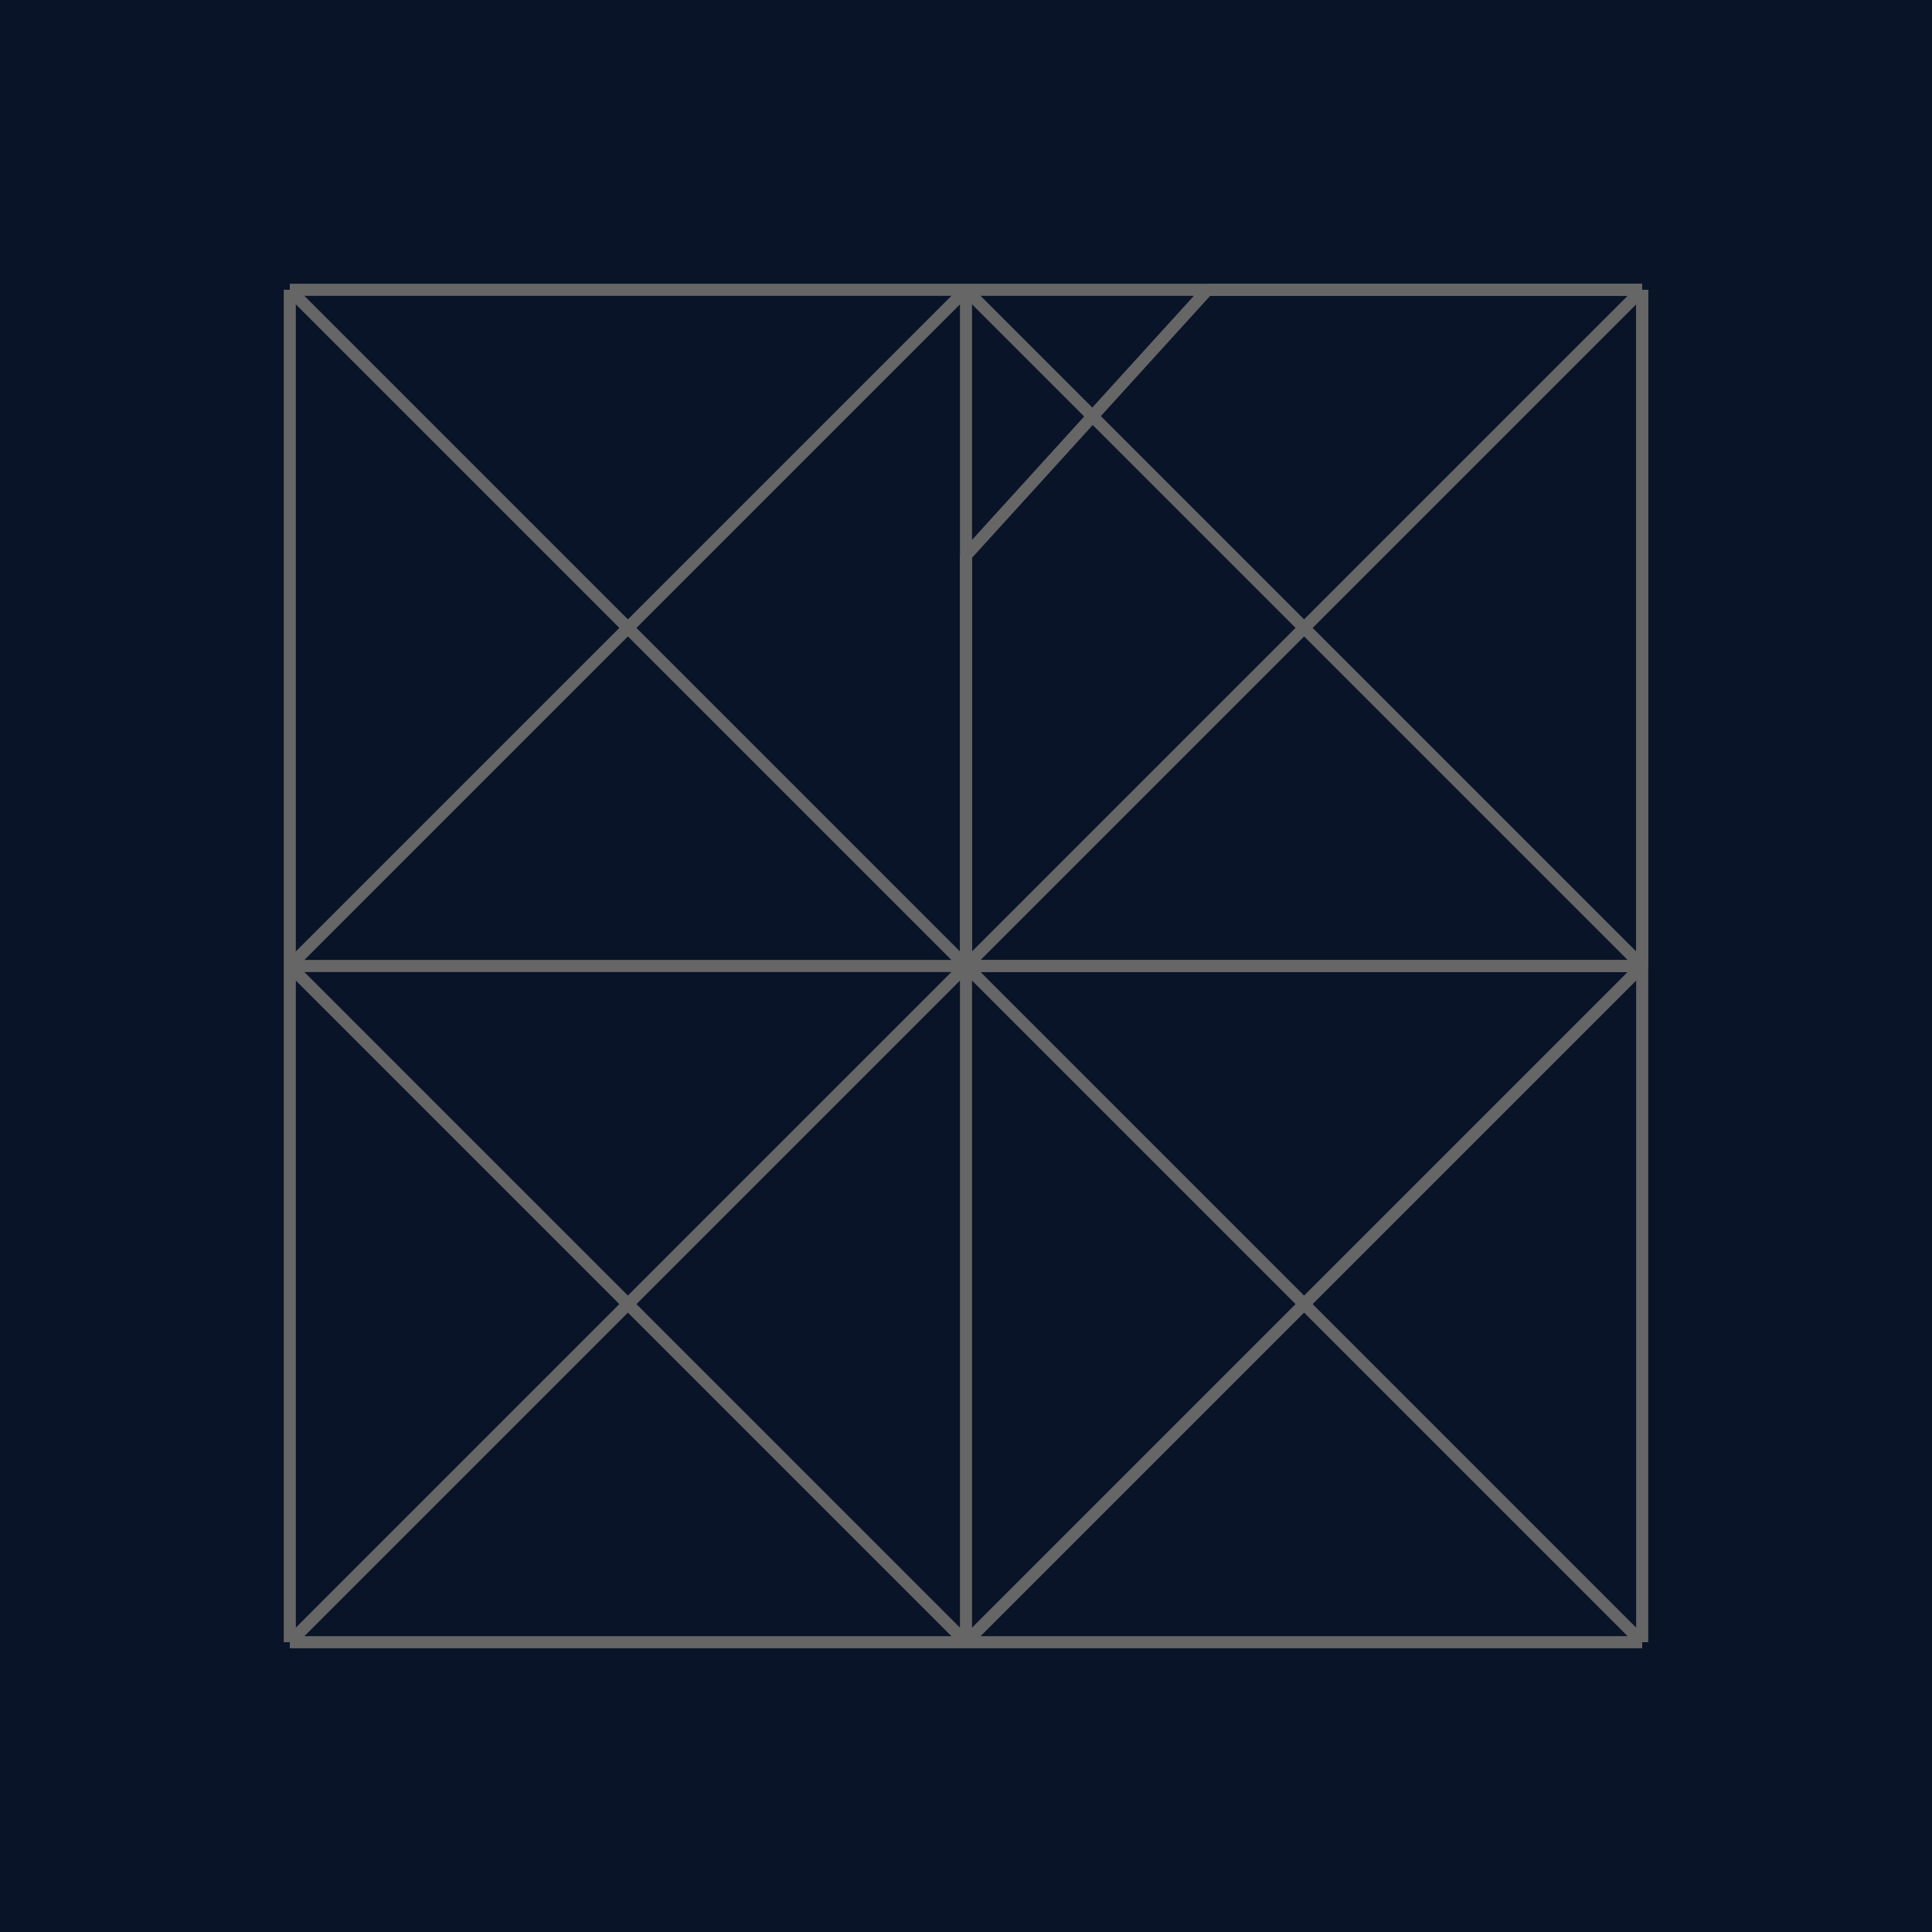
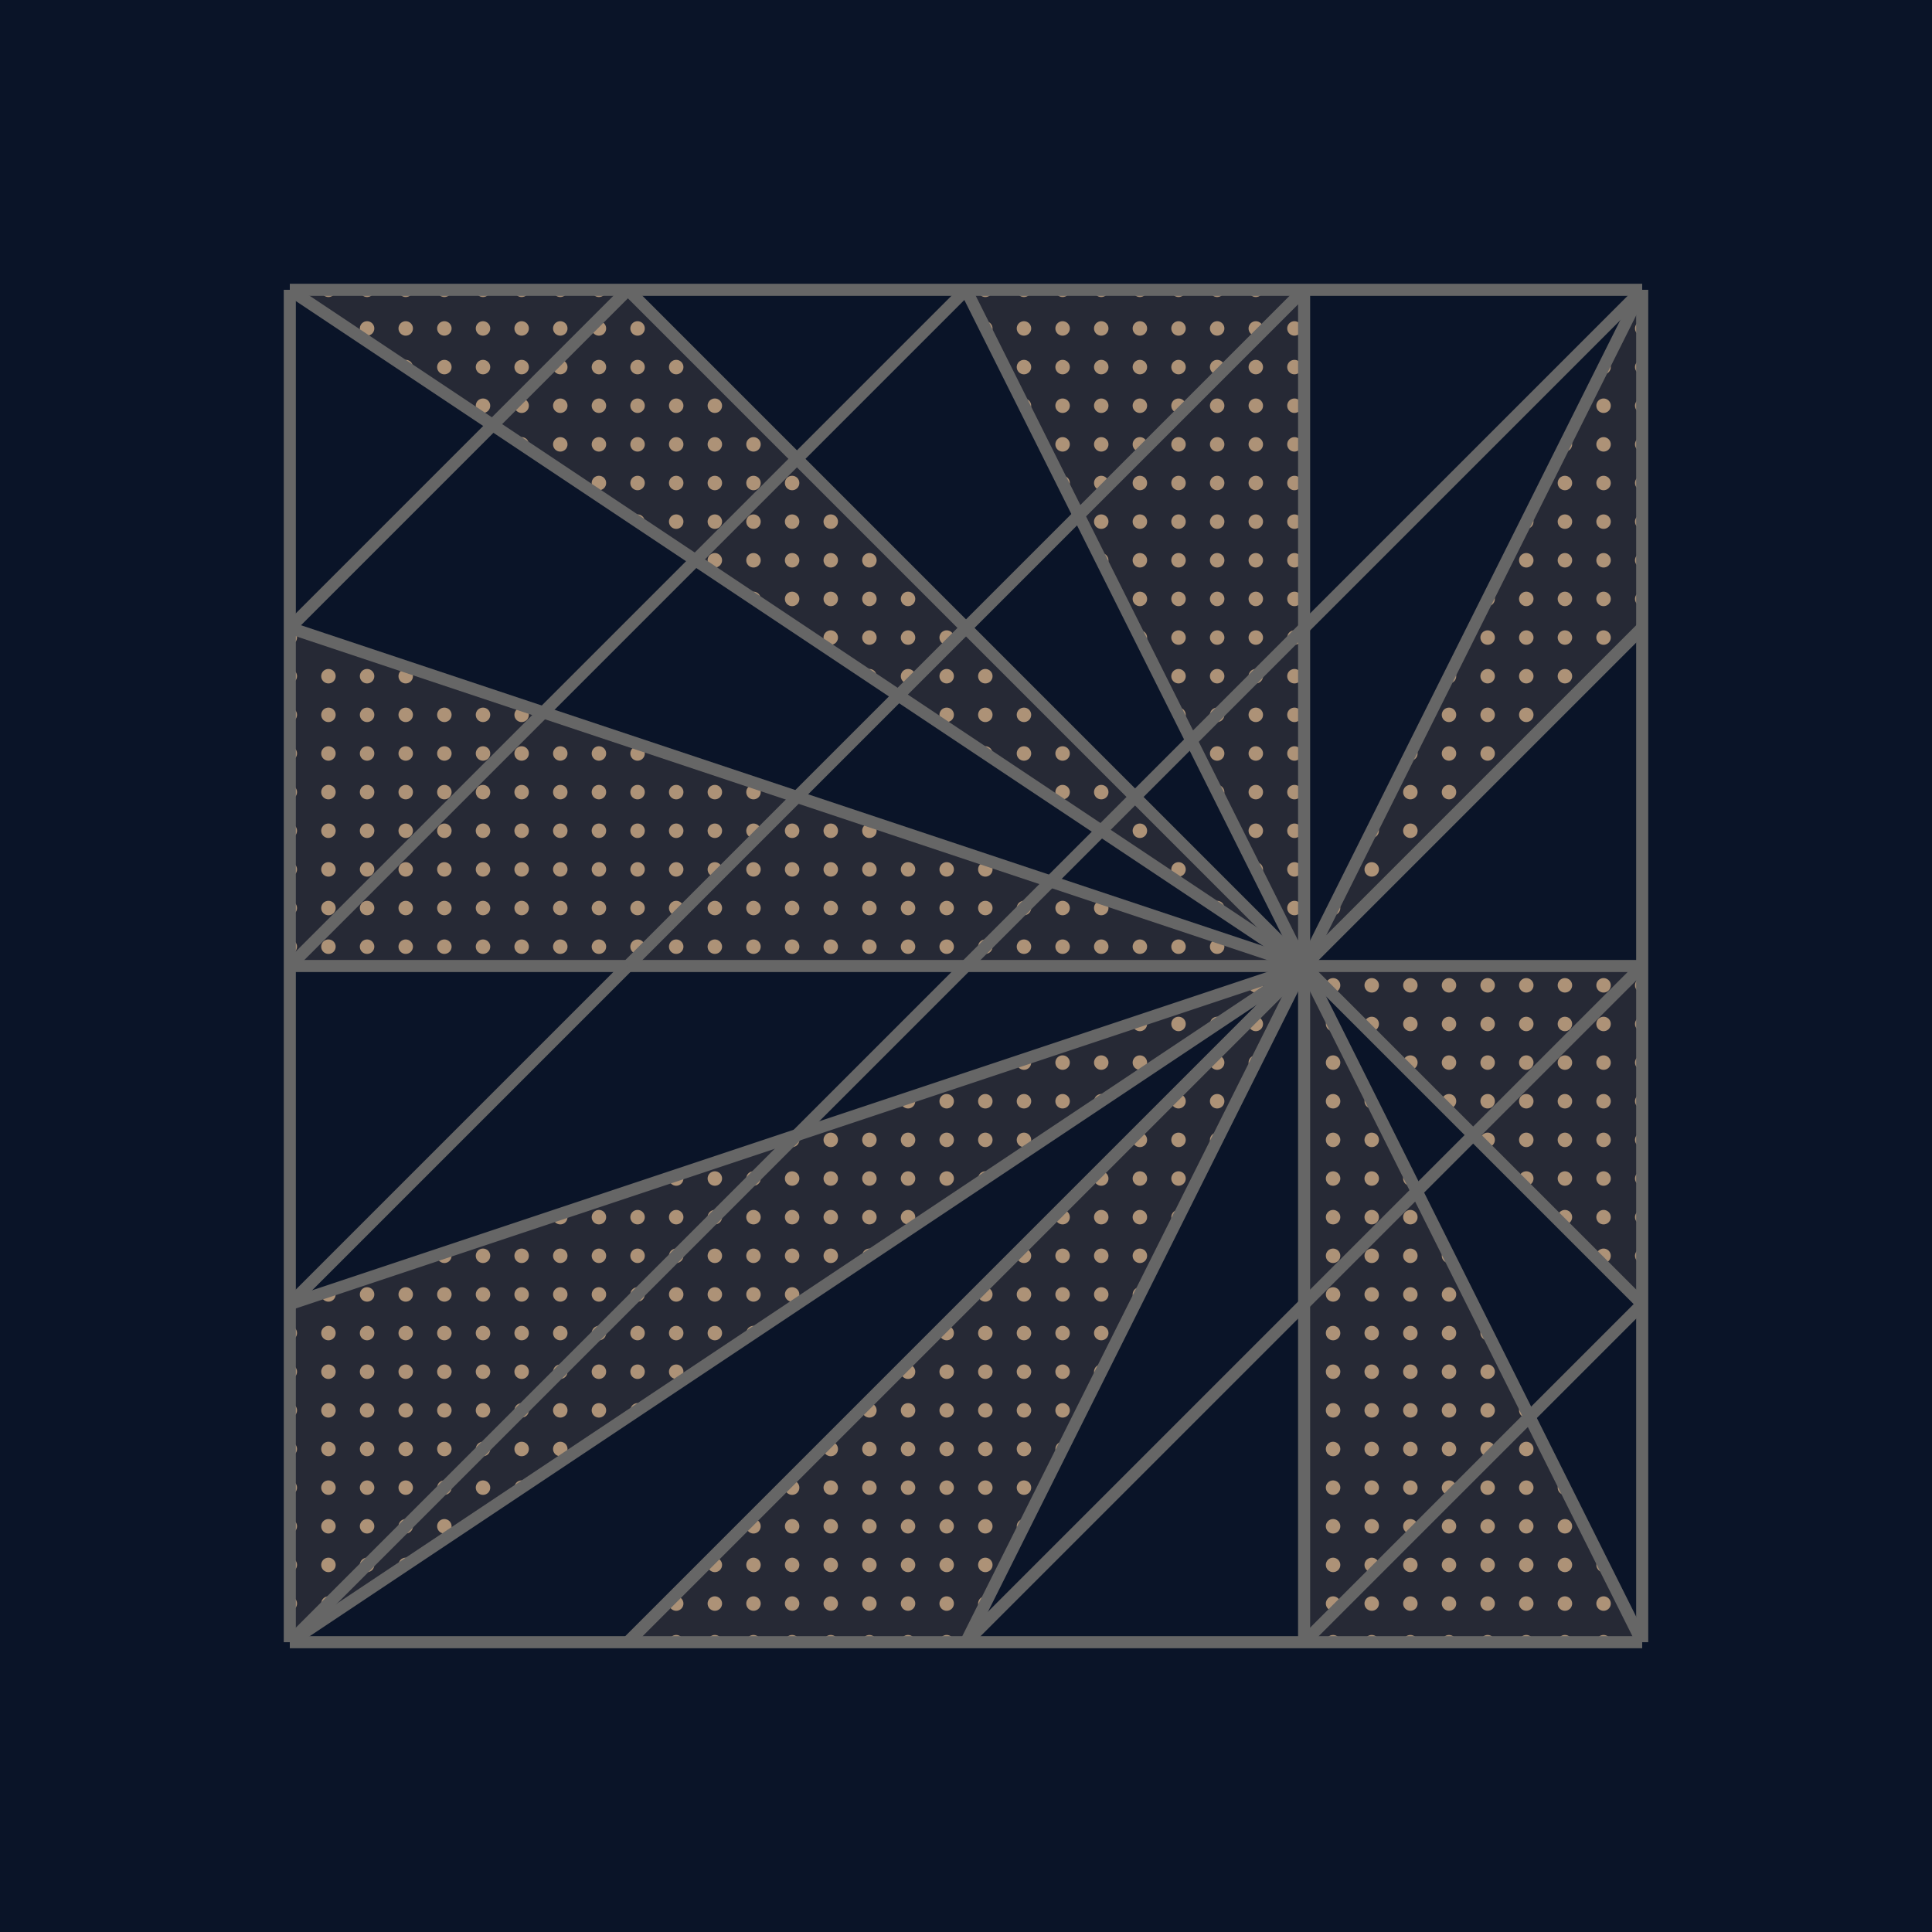
<svg xmlns="http://www.w3.org/2000/svg" viewBox="0 0 400 400">
  <rect width="400" height="400" fill="#0a1428" />
-   <line id="q2-s3-line-1" x1="60" y1="60" x2="340" y2="60" stroke="#666" stroke-width="2.5" fill="none" pointer-events="all" style="cursor:pointer;transition:stroke 0.2s,stroke-width 0.2s;" />
-   <line id="q2-s3-line-2" x1="340" y1="60" x2="340" y2="340" stroke="#666" stroke-width="2.5" fill="none" pointer-events="all" style="cursor:pointer;transition:stroke 0.2s,stroke-width 0.2s;" />
-   <line id="q2-s3-line-3" x1="340" y1="340" x2="60" y2="340" stroke="#666" stroke-width="2.5" fill="none" pointer-events="all" style="cursor:pointer;transition:stroke 0.2s,stroke-width 0.2s;" />
-   <line id="q2-s3-line-4" x1="60" y1="340" x2="60" y2="60" stroke="#666" stroke-width="2.5" fill="none" pointer-events="all" style="cursor:pointer;transition:stroke 0.2s,stroke-width 0.2s;" />
-   <line id="q2-s3-line-5" x1="60" y1="200" x2="340" y2="200" stroke="#666" stroke-width="2.5" fill="none" pointer-events="all" style="cursor:pointer;transition:stroke 0.2s,stroke-width 0.2s;" />
-   <line id="q2-s3-line-6" x1="200" y1="60" x2="200" y2="340" stroke="#666" stroke-width="2.5" fill="none" pointer-events="all" style="cursor:pointer;transition:stroke 0.2s,stroke-width 0.2s;" />
-   <line id="q2-s3-line-7" x1="60" y1="60" x2="200" y2="200" stroke="#666" stroke-width="2.5" fill="none" pointer-events="all" style="cursor:pointer;transition:stroke 0.2s,stroke-width 0.2s;" />
-   <line id="q2-s3-line-8" x1="340" y1="60" x2="200" y2="200" stroke="#666" stroke-width="2.5" fill="none" pointer-events="all" style="cursor:pointer;transition:stroke 0.2s,stroke-width 0.2s;" />
-   <line id="q2-s3-line-9" x1="60" y1="340" x2="200" y2="200" stroke="#666" stroke-width="2.5" fill="none" pointer-events="all" style="cursor:pointer;transition:stroke 0.2s,stroke-width 0.2s;" />
-   <line id="q2-s3-line-10" x1="340" y1="340" x2="200" y2="200" stroke="#666" stroke-width="2.5" fill="none" pointer-events="all" style="cursor:pointer;transition:stroke 0.2s,stroke-width 0.2s;" />
-   <line id="q2-s3-line-11" x1="200" y1="60" x2="340" y2="200" stroke="#666" stroke-width="2.5" fill="none" pointer-events="all" style="cursor:pointer;transition:stroke 0.2s,stroke-width 0.2s;" />
-   <line id="q2-s3-line-12" x1="340" y1="200" x2="200" y2="340" stroke="#666" stroke-width="2.5" fill="none" pointer-events="all" style="cursor:pointer;transition:stroke 0.2s,stroke-width 0.2s;" />
-   <line id="q2-s3-line-13" x1="200" y1="340" x2="60" y2="200" stroke="#666" stroke-width="2.5" fill="none" pointer-events="all" style="cursor:pointer;transition:stroke 0.2s,stroke-width 0.2s;" />
-   <line id="q2-s3-line-14" x1="60" y1="200" x2="200" y2="60" stroke="#666" stroke-width="2.5" fill="none" pointer-events="all" style="cursor:pointer;transition:stroke 0.2s,stroke-width 0.2s;" />
-   <line id="q2-s3-line-15" x1="200" y1="200" x2="340" y2="200" stroke="#666" stroke-width="2.5" fill="none" pointer-events="all" style="cursor:pointer;transition:stroke 0.2s,stroke-width 0.2s;" data-correct="true" />
-   <line id="q2-s3-line-16" x1="340" y1="200" x2="340" y2="60" stroke="#666" stroke-width="2.5" fill="none" pointer-events="all" style="cursor:pointer;transition:stroke 0.2s,stroke-width 0.2s;" data-correct="true" />
-   <line id="q2-s3-line-17" x1="340" y1="60" x2="250" y2="60" stroke="#666" stroke-width="2.5" fill="none" pointer-events="all" style="cursor:pointer;transition:stroke 0.2s,stroke-width 0.2s;" data-correct="true" />
-   <line id="q2-s3-line-18" x1="250" y1="60" x2="200" y2="115" stroke="#666" stroke-width="2.5" fill="none" pointer-events="all" style="cursor:pointer;transition:stroke 0.2s,stroke-width 0.2s;" data-correct="true" />
-   <line id="q2-s3-line-19" x1="200" y1="115" x2="200" y2="200" stroke="#666" stroke-width="2.5" fill="none" pointer-events="all" style="cursor:pointer;transition:stroke 0.2s,stroke-width 0.2s;" data-correct="true" />
+   <defs>
+     <pattern id="stipple" x="0" y="0" width="8" height="8" patternUnits="userSpaceOnUse">
+       <circle cx="4" cy="4" r="1.5" fill="#c4a482" opacity="0.85" />
+     </pattern>
+   </defs>
+   <polygon points="270,200 60,200 60,130" fill="#c4a482" fill-opacity="0.15" />
+   <polygon points="270,200 60,200 60,130" fill="url(#stipple)" />
+   <polygon points="270,200 60,60 130,60" fill="#c4a482" fill-opacity="0.15" />
+   <polygon points="270,200 60,60 130,60" fill="url(#stipple)" />
+   <polygon points="270,200 200,60 270,60" fill="#c4a482" fill-opacity="0.15" />
+   <polygon points="270,200 200,60 270,60" fill="url(#stipple)" />
+   <polygon points="270,200 340,60 340,130" fill="#c4a482" fill-opacity="0.15" />
+   <polygon points="270,200 340,60 340,130" fill="url(#stipple)" />
+   <polygon points="270,200 340,200 340,270" fill="#c4a482" fill-opacity="0.15" />
+   <polygon points="270,200 340,200 340,270" fill="url(#stipple)" />
+   <polygon points="270,200 340,340 270,340" fill="#c4a482" fill-opacity="0.15" />
+   <polygon points="270,200 340,340 270,340" fill="url(#stipple)" />
+   <polygon points="270,200 200,340 130,340" fill="#c4a482" fill-opacity="0.15" />
+   <polygon points="270,200 200,340 130,340" fill="url(#stipple)" />
+   <polygon points="270,200 60,340 60,270" fill="#c4a482" fill-opacity="0.15" />
+   <polygon points="270,200 60,340 60,270" fill="url(#stipple)" />
+   <line id="q2-s3-line-1" x1="60" y1="200" x2="130" y2="200" stroke="#666" stroke-width="2.5" fill="none" pointer-events="all" style="cursor:pointer;transition:stroke 0.2s,stroke-width 0.2s;" data-correct="true" />
+   <line id="q2-s3-line-2" x1="130" y1="200" x2="200" y2="130" stroke="#666" stroke-width="2.5" fill="none" pointer-events="all" style="cursor:pointer;transition:stroke 0.2s,stroke-width 0.2s;" data-correct="true" />
+   <line id="q2-s3-line-3" x1="200" y1="130" x2="270" y2="200" stroke="#666" stroke-width="2.5" fill="none" pointer-events="all" style="cursor:pointer;transition:stroke 0.2s,stroke-width 0.2s;" data-correct="true" />
+   <line id="q2-s3-line-4" x1="270" y1="200" x2="340" y2="200" stroke="#666" stroke-width="2.5" fill="none" pointer-events="all" style="cursor:pointer;transition:stroke 0.2s,stroke-width 0.2s;" data-correct="true" />
+   <line id="q2-s3-line-5" x1="60" y1="200" x2="60" y2="340" stroke="#666" stroke-width="2.5" fill="none" pointer-events="all" style="cursor:pointer;transition:stroke 0.2s,stroke-width 0.2s;" data-correct="true" />
+   <line id="q2-s3-line-6" x1="340" y1="200" x2="340" y2="340" stroke="#666" stroke-width="2.5" fill="none" pointer-events="all" style="cursor:pointer;transition:stroke 0.2s,stroke-width 0.2s;" data-correct="true" />
+   <line id="q2-s3-line-7" x1="60" y1="340" x2="340" y2="340" stroke="#666" stroke-width="2.5" fill="none" pointer-events="all" style="cursor:pointer;transition:stroke 0.2s,stroke-width 0.2s;" data-correct="true" />
+   <line id="q2-s3-line-8" x1="130" y1="200" x2="270" y2="200" stroke="#666" stroke-width="2.5" fill="none" pointer-events="all" style="cursor:pointer;transition:stroke 0.2s,stroke-width 0.2s;" />
+   <line id="q2-s3-line-9" x1="200" y1="130" x2="130" y2="60" stroke="#666" stroke-width="2.5" fill="none" pointer-events="all" style="cursor:pointer;transition:stroke 0.2s,stroke-width 0.2s;" />
+   <line id="q2-s3-line-10" x1="60" y1="270" x2="130" y2="200" stroke="#666" stroke-width="2.5" fill="none" pointer-events="all" style="cursor:pointer;transition:stroke 0.2s,stroke-width 0.2s;" />
+   <line id="q2-s3-line-11" x1="200" y1="130" x2="270" y2="60" stroke="#666" stroke-width="2.5" fill="none" pointer-events="all" style="cursor:pointer;transition:stroke 0.2s,stroke-width 0.2s;" />
+   <line id="q2-s3-line-12" x1="60" y1="60" x2="60" y2="200" stroke="#666" stroke-width="2.5" fill="none" pointer-events="all" style="cursor:pointer;transition:stroke 0.2s,stroke-width 0.2s;" />
+   <line id="q2-s3-line-13" x1="340" y1="60" x2="340" y2="200" stroke="#666" stroke-width="2.5" fill="none" pointer-events="all" style="cursor:pointer;transition:stroke 0.2s,stroke-width 0.2s;" />
+   <line id="q2-s3-line-14" x1="270" y1="200" x2="270" y2="60" stroke="#666" stroke-width="2.5" fill="none" pointer-events="all" style="cursor:pointer;transition:stroke 0.2s,stroke-width 0.2s;" />
+   <line id="q2-s3-line-15" x1="270" y1="200" x2="200" y2="60" stroke="#666" stroke-width="2.5" fill="none" pointer-events="all" style="cursor:pointer;transition:stroke 0.2s,stroke-width 0.2s;" />
+   <line id="q2-s3-line-16" x1="270" y1="200" x2="340" y2="60" stroke="#666" stroke-width="2.5" fill="none" pointer-events="all" style="cursor:pointer;transition:stroke 0.2s,stroke-width 0.2s;" />
+   <line id="q2-s3-line-17" x1="270" y1="200" x2="60" y2="60" stroke="#666" stroke-width="2.5" fill="none" pointer-events="all" style="cursor:pointer;transition:stroke 0.2s,stroke-width 0.2s;" />
+   <line id="q2-s3-line-18" x1="270" y1="200" x2="60" y2="130" stroke="#666" stroke-width="2.5" fill="none" pointer-events="all" style="cursor:pointer;transition:stroke 0.2s,stroke-width 0.2s;" />
+   <line id="q2-s3-line-19" x1="270" y1="200" x2="60" y2="270" stroke="#666" stroke-width="2.5" fill="none" pointer-events="all" style="cursor:pointer;transition:stroke 0.2s,stroke-width 0.2s;" />
+   <line id="q2-s3-line-20" x1="270" y1="200" x2="60" y2="340" stroke="#666" stroke-width="2.5" fill="none" pointer-events="all" style="cursor:pointer;transition:stroke 0.2s,stroke-width 0.2s;" />
+   <line id="q2-s3-line-21" x1="270" y1="200" x2="130" y2="340" stroke="#666" stroke-width="2.5" fill="none" pointer-events="all" style="cursor:pointer;transition:stroke 0.2s,stroke-width 0.2s;" />
+   <line id="q2-s3-line-22" x1="270" y1="200" x2="200" y2="340" stroke="#666" stroke-width="2.5" fill="none" pointer-events="all" style="cursor:pointer;transition:stroke 0.2s,stroke-width 0.2s;" />
+   <line id="q2-s3-line-23" x1="270" y1="200" x2="270" y2="340" stroke="#666" stroke-width="2.5" fill="none" pointer-events="all" style="cursor:pointer;transition:stroke 0.2s,stroke-width 0.2s;" />
+   <line id="q2-s3-line-24" x1="270" y1="200" x2="340" y2="340" stroke="#666" stroke-width="2.5" fill="none" pointer-events="all" style="cursor:pointer;transition:stroke 0.2s,stroke-width 0.2s;" />
+   <line id="q2-s3-line-25" x1="270" y1="200" x2="340" y2="270" stroke="#666" stroke-width="2.5" fill="none" pointer-events="all" style="cursor:pointer;transition:stroke 0.2s,stroke-width 0.2s;" />
+   <line id="q2-s3-line-26" x1="270" y1="200" x2="340" y2="130" stroke="#666" stroke-width="2.5" fill="none" pointer-events="all" style="cursor:pointer;transition:stroke 0.2s,stroke-width 0.2s;" />
+   <line id="q2-s3-line-27" x1="60" y1="130" x2="130" y2="60" stroke="#666" stroke-width="2.5" fill="none" pointer-events="all" style="cursor:pointer;transition:stroke 0.2s,stroke-width 0.2s;" />
+   <line id="q2-s3-line-28" x1="60" y1="200" x2="200" y2="60" stroke="#666" stroke-width="2.5" fill="none" pointer-events="all" style="cursor:pointer;transition:stroke 0.2s,stroke-width 0.2s;" />
+   <line id="q2-s3-line-29" x1="60" y1="340" x2="340" y2="60" stroke="#666" stroke-width="2.5" fill="none" pointer-events="all" style="cursor:pointer;transition:stroke 0.2s,stroke-width 0.2s;" />
+   <line id="q2-s3-line-30" x1="130" y1="340" x2="340" y2="130" stroke="#666" stroke-width="2.5" fill="none" pointer-events="all" style="cursor:pointer;transition:stroke 0.2s,stroke-width 0.2s;" />
+   <line id="q2-s3-line-31" x1="200" y1="340" x2="340" y2="200" stroke="#666" stroke-width="2.5" fill="none" pointer-events="all" style="cursor:pointer;transition:stroke 0.2s,stroke-width 0.2s;" />
+   <line id="q2-s3-line-32" x1="270" y1="340" x2="340" y2="270" stroke="#666" stroke-width="2.5" fill="none" pointer-events="all" style="cursor:pointer;transition:stroke 0.2s,stroke-width 0.2s;" />
+   <line id="q2-s3-line-33" x1="60" y1="60" x2="340" y2="60" stroke="#666" stroke-width="2.5" fill="none" pointer-events="all" style="cursor:pointer;transition:stroke 0.2s,stroke-width 0.2s;" />
</svg>
